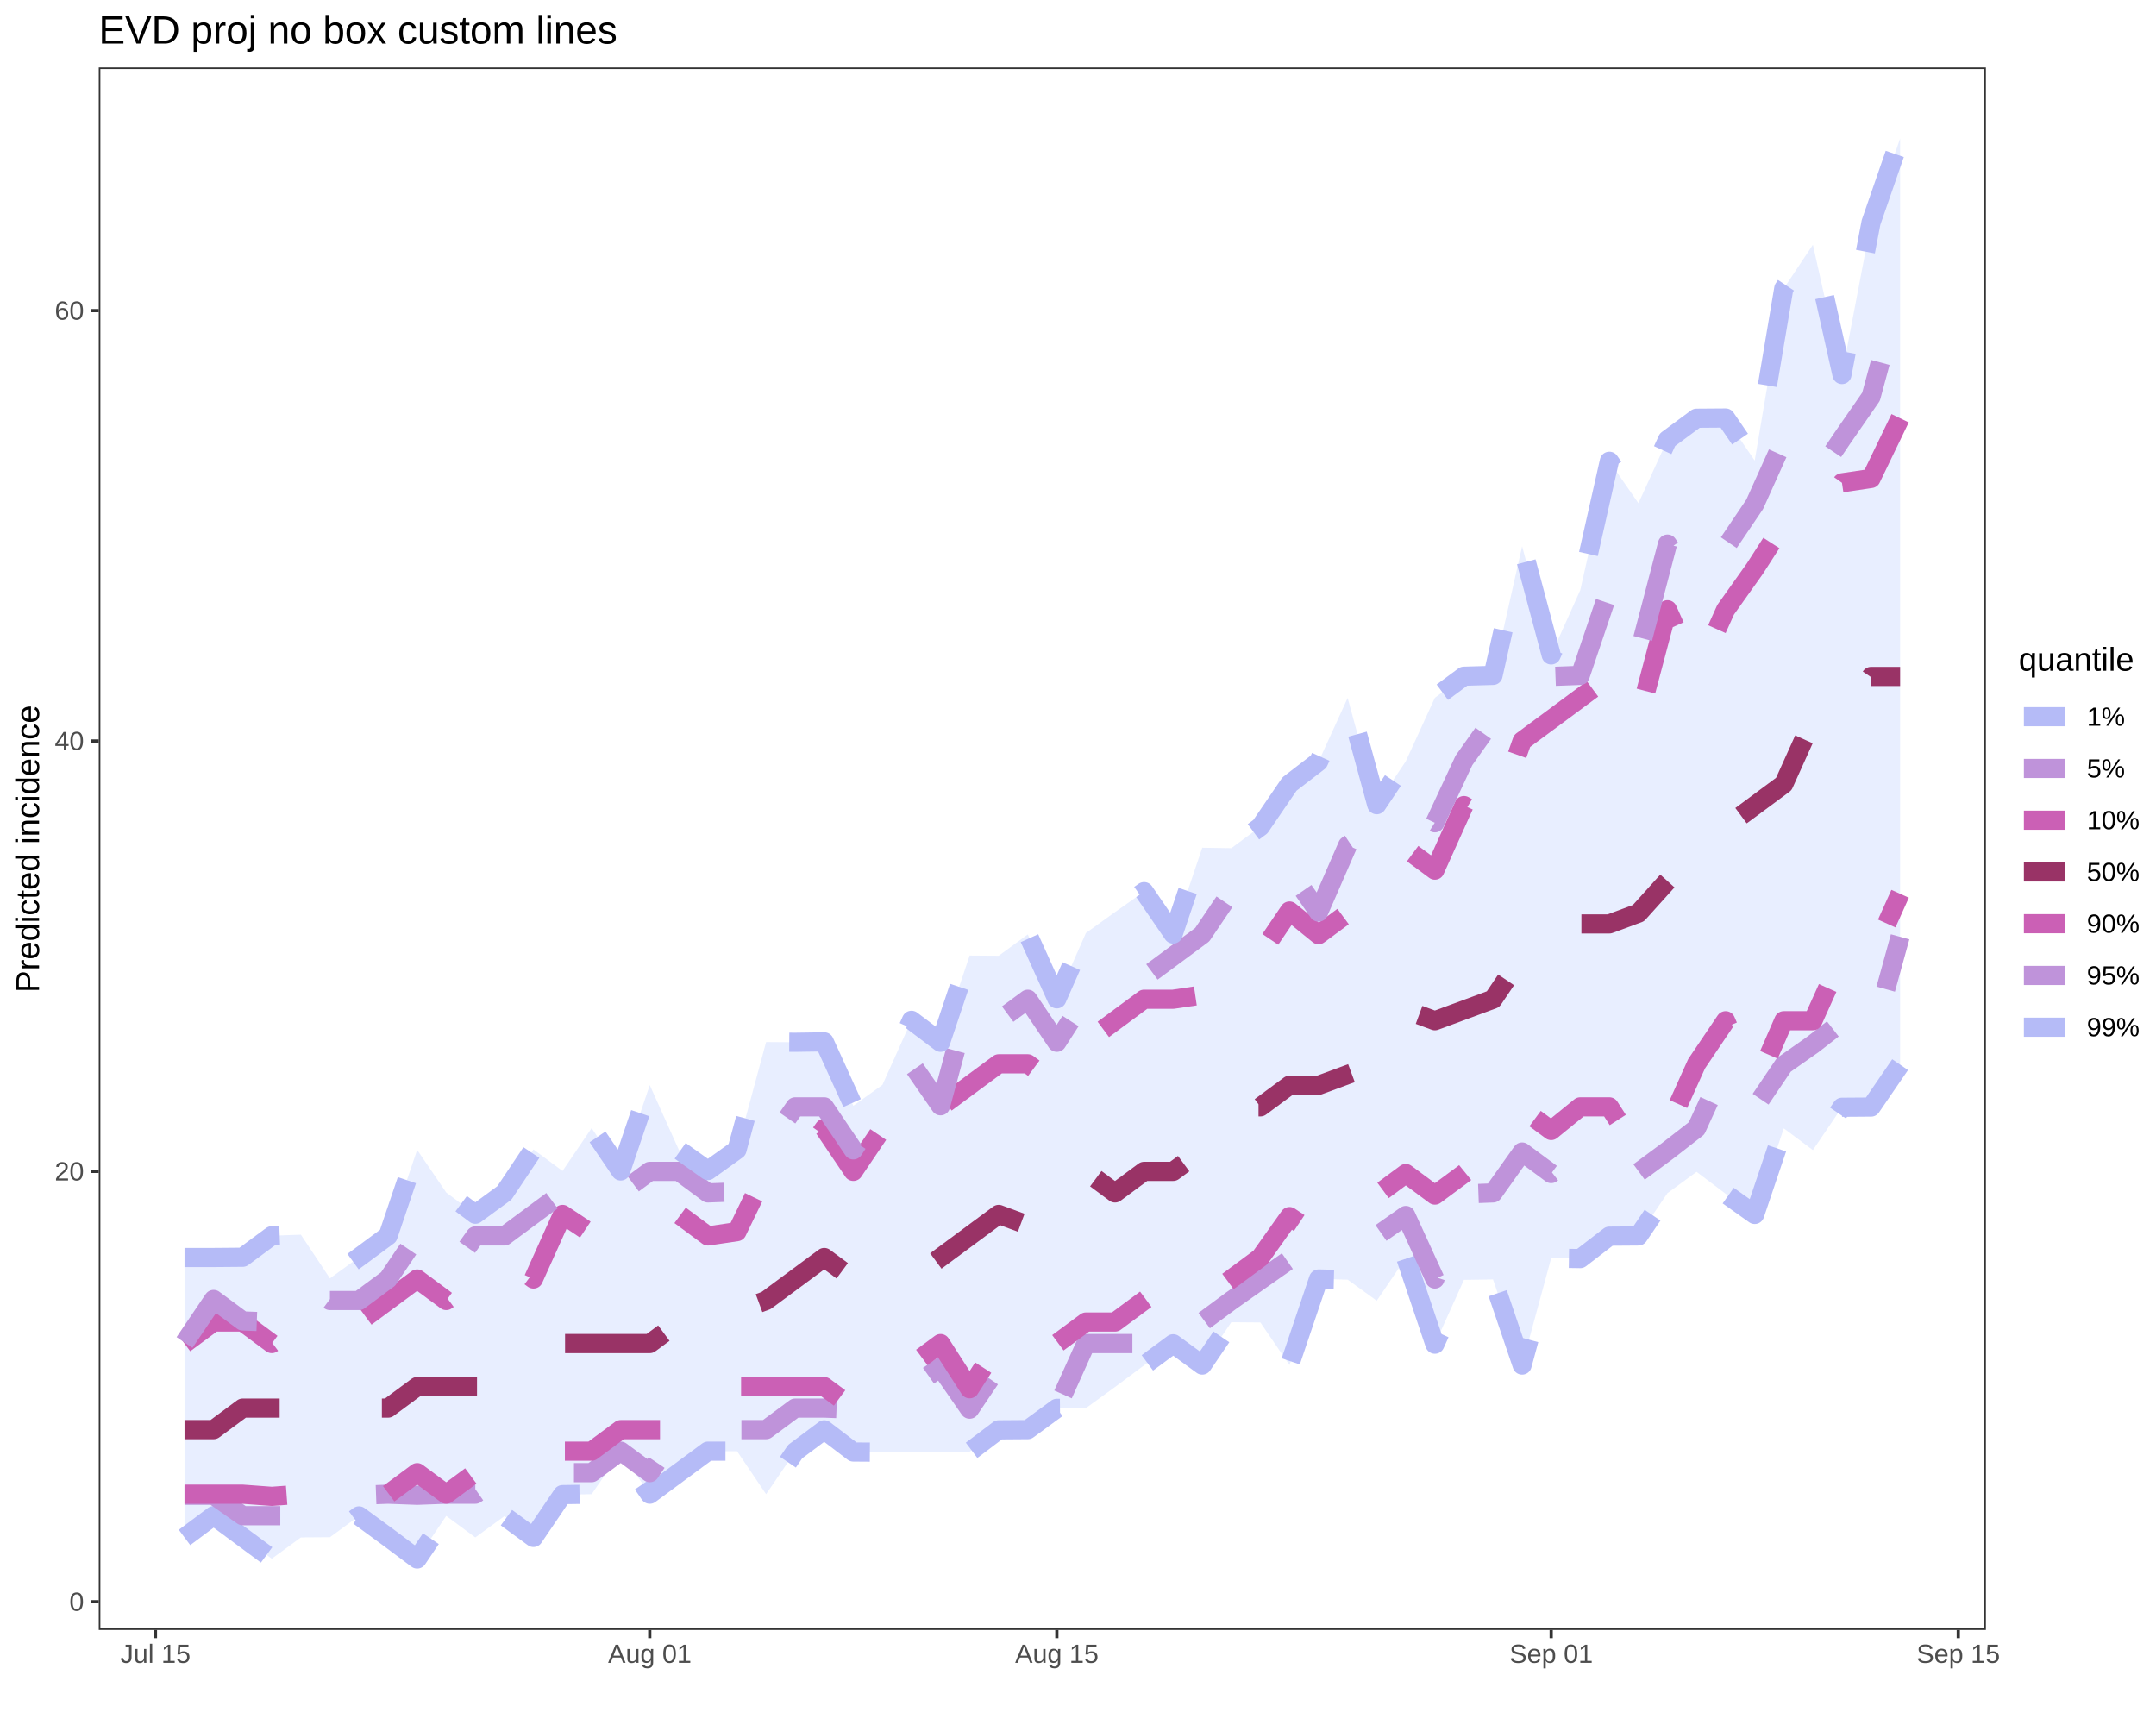
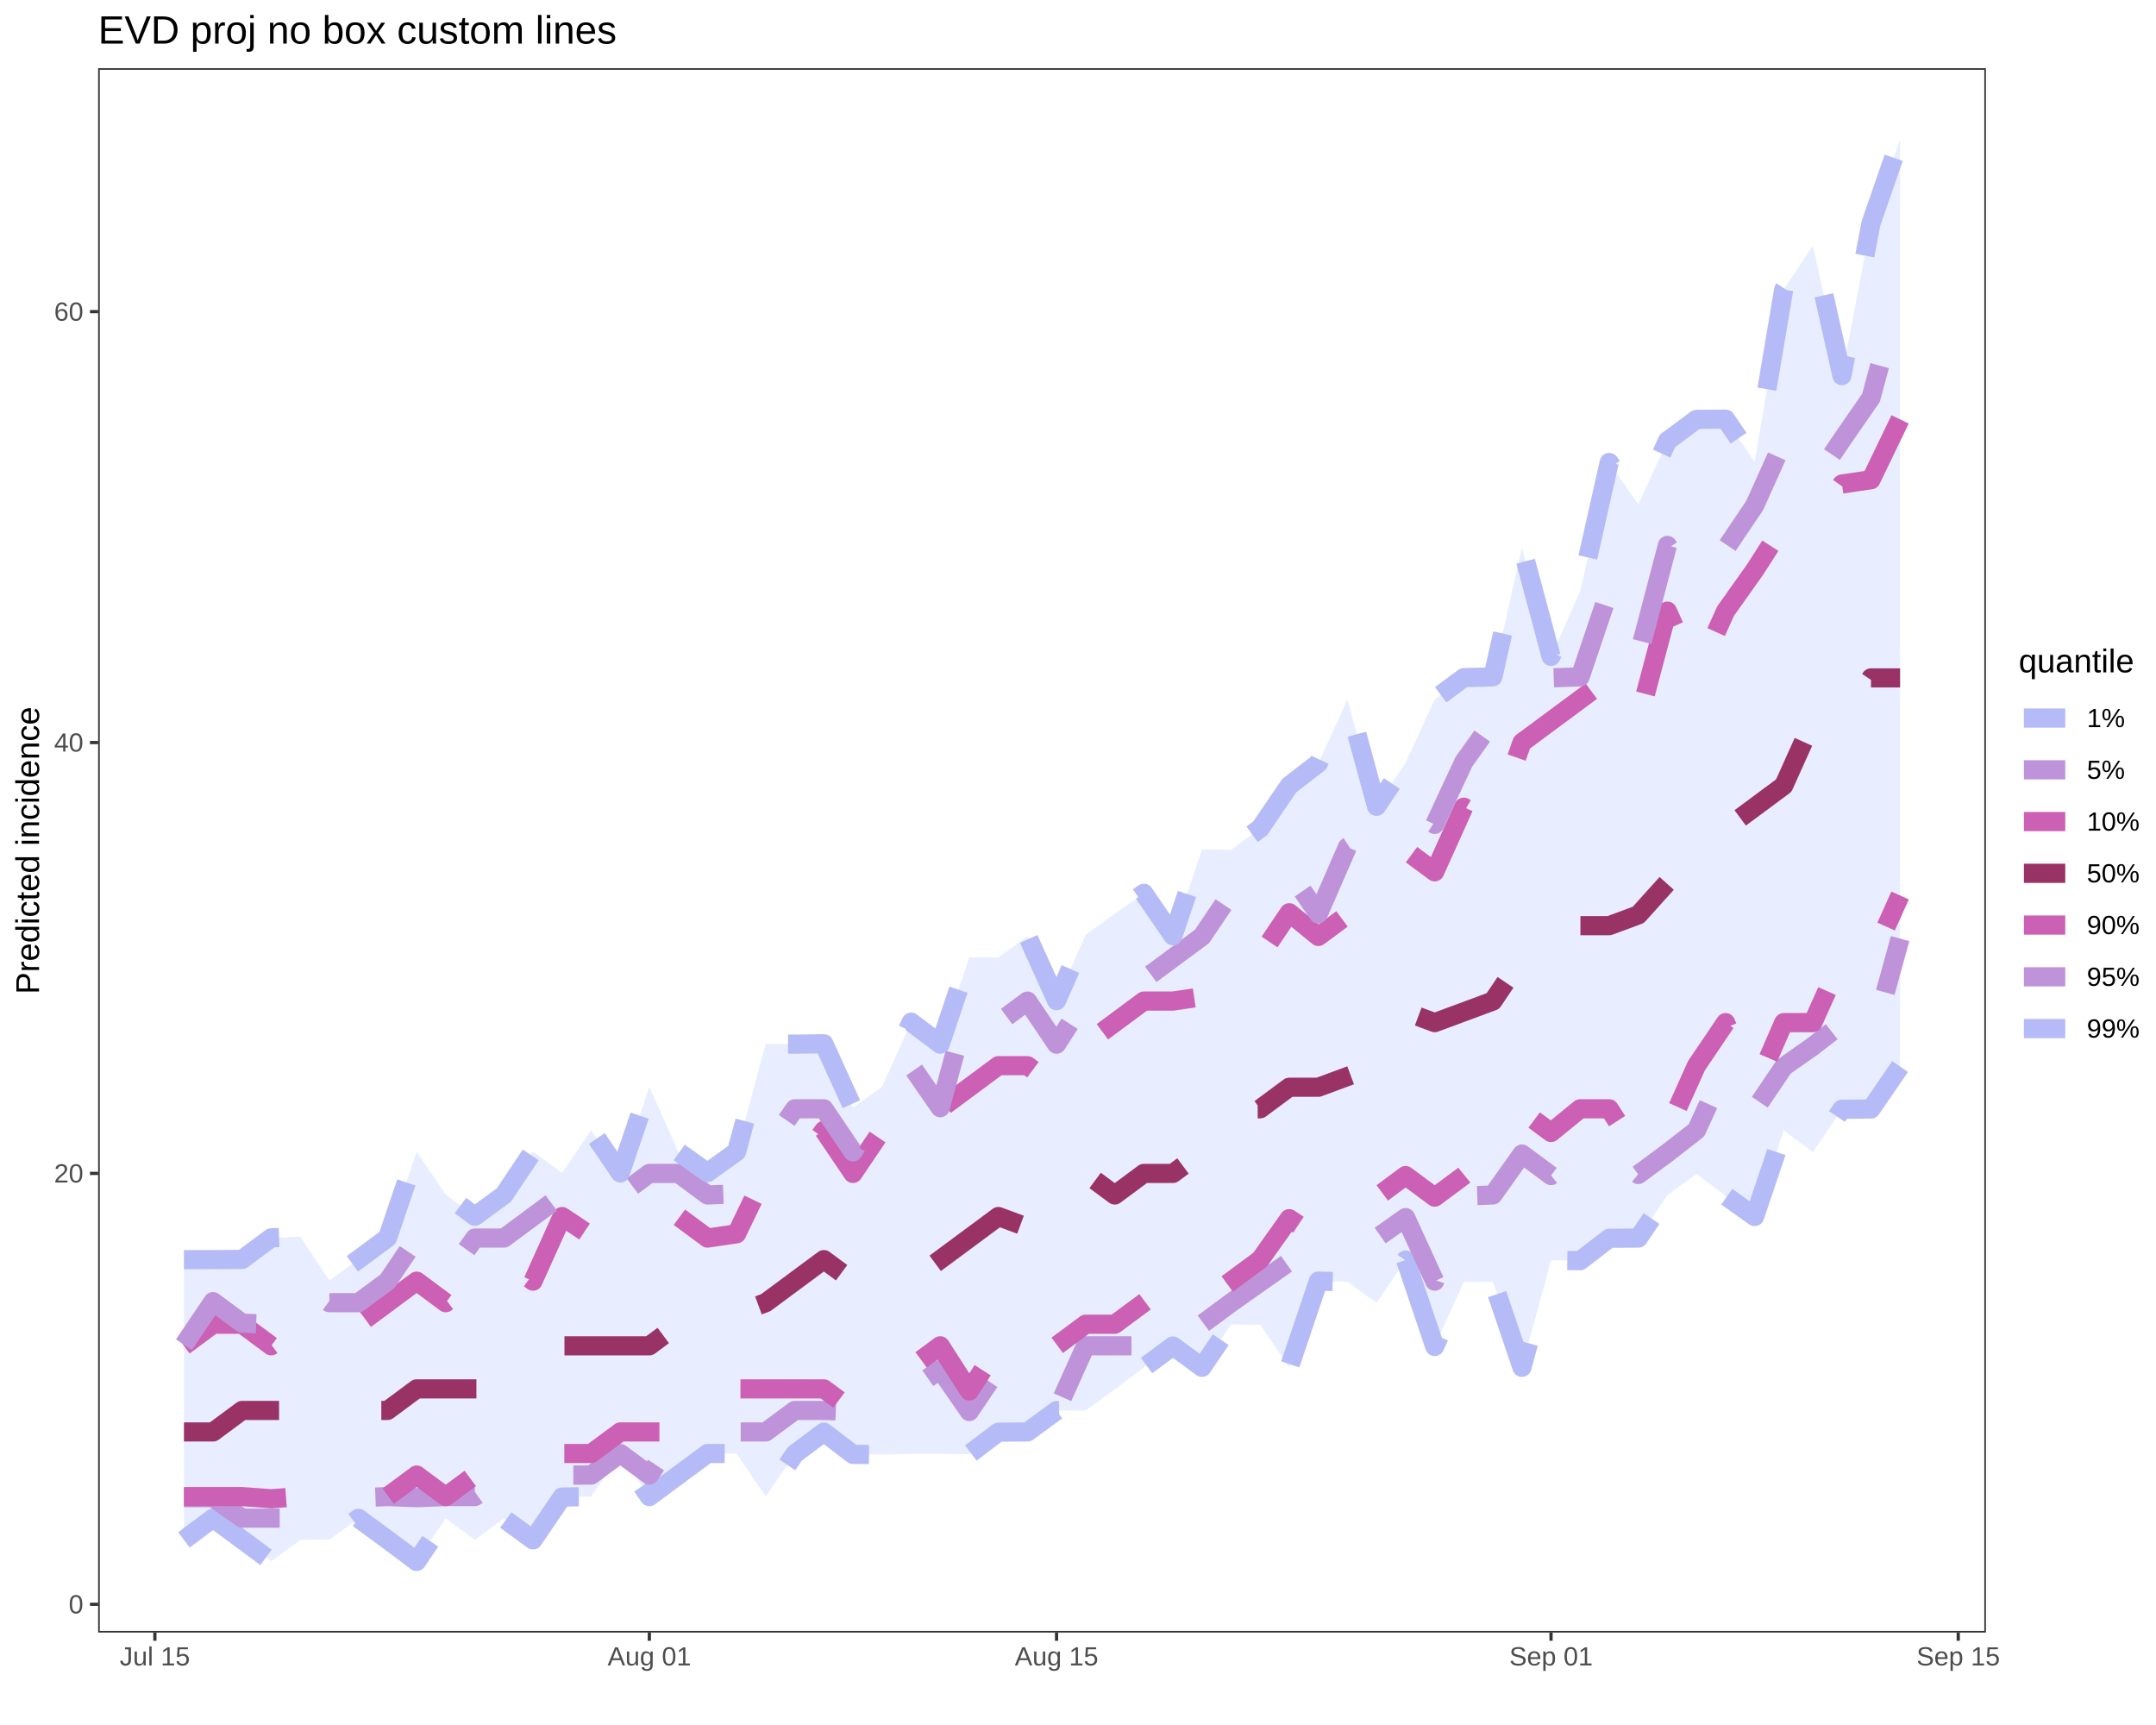
<svg xmlns="http://www.w3.org/2000/svg" viewBox="0 0 720.00 576.00">
  <defs>
    <style type="text/css">
    line, polyline, polygon, path, rect, circle {
      fill: none;
      stroke: #000000;
      stroke-linecap: round;
      stroke-linejoin: round;
      stroke-miterlimit: 10.00;
    }
  </style>
  </defs>
  <rect width="100%" height="100%" style="stroke: none; fill: #FFFFFF;" />
  <rect x="0.00" y="0.00" width="720.00" height="576.00" style="stroke-width: 1.07; stroke: #FFFFFF; fill: #FFFFFF;" />
  <defs>
-     <clipPath id="cpMzIuOTh8NjYzLjE5fDU0NC4yN3wyMi41Mg==">
-       <rect x="32.98" y="22.52" width="630.21" height="521.75" />
+     <clipPath id="cpMzIuNzh8NjYzLjE5fDU0NS4xM3wyMi43Nw==">
+       <rect x="32.78" y="22.77" width="630.42" height="522.36" />
    </clipPath>
  </defs>
-   <rect x="32.98" y="22.52" width="630.21" height="521.75" style="stroke-width: 1.07; stroke: none; fill: #FFFFFF;" clip-path="url(#cpMzIuOTh8NjYzLjE5fDU0NC4yN3wyMi41Mg==)" />
-   <polygon points="61.62,419.89 71.34,419.89 81.05,419.81 90.76,412.63 100.47,412.27 110.18,426.86 119.89,419.81 129.60,412.63 139.31,383.96 149.02,398.19 158.73,405.44 168.44,398.33 178.15,383.81 187.86,391.00 197.57,376.70 207.28,391.00 216.99,362.33 226.70,383.96 236.41,390.86 246.13,383.89 255.84,347.96 265.55,348.03 275.26,347.89 284.97,369.23 294.68,362.26 304.39,340.70 314.10,348.03 323.81,319.07 333.52,319.14 343.23,312.03 352.94,333.52 362.65,311.53 372.36,304.56 382.07,297.73 391.78,311.89 401.49,283.07 411.20,283.22 420.91,276.03 430.63,261.80 440.34,254.33 450.05,233.06 459.76,268.70 469.47,254.19 479.18,232.99 488.89,225.80 498.60,225.52 508.31,182.40 518.02,218.69 527.73,197.06 537.44,154.02 547.15,168.03 556.86,146.83 566.57,139.65 576.28,139.58 585.99,153.80 595.70,96.32 605.42,81.73 615.13,125.06 624.84,74.26 634.55,46.24 634.55,355.50 624.84,369.66 615.13,369.73 605.42,384.03 595.70,376.77 585.99,405.51 576.28,398.62 566.57,391.29 556.86,398.40 547.15,412.70 537.44,412.77 527.73,420.25 518.02,420.10 508.31,455.81 498.60,427.22 488.89,427.36 479.18,448.84 469.47,420.03 459.76,434.33 450.05,427.29 440.34,427.07 430.63,455.81 420.91,441.59 411.20,441.51 401.49,455.81 391.78,448.70 382.07,455.89 372.36,463.14 362.65,470.18 352.94,470.26 343.23,477.37 333.52,477.44 323.81,484.77 314.10,484.70 304.39,484.70 294.68,484.91 284.97,484.84 275.26,477.44 265.55,484.70 255.84,498.93 246.13,484.56 236.41,484.56 226.70,491.74 216.99,498.93 207.28,484.84 197.57,498.93 187.86,499.07 178.15,513.37 168.44,506.26 158.73,513.37 149.02,506.18 139.31,520.56 129.60,513.30 119.89,506.18 110.18,513.30 100.47,513.37 90.76,520.48 81.05,513.30 71.34,506.11 61.62,513.37 " style="stroke-width: 1.07; stroke: none; fill: #B3C6FF; fill-opacity: 0.30;" clip-path="url(#cpMzIuOTh8NjYzLjE5fDU0NC4yN3wyMi41Mg==)" />
-   <polyline points="61.62,513.37 71.34,506.11 81.05,513.30 90.76,520.48 100.47,513.37 110.18,513.30 119.89,506.18 129.60,513.30 139.31,520.56 149.02,506.18 158.73,513.37 168.44,506.26 178.15,513.37 187.86,499.07 197.57,498.93 207.28,484.84 216.99,498.93 226.70,491.74 236.41,484.56 246.13,484.56 255.84,498.93 265.55,484.70 275.26,477.44 284.97,484.84 294.68,484.91 304.39,484.70 314.10,484.70 323.81,484.77 333.52,477.44 343.23,477.37 352.94,470.26 362.65,470.18 372.36,463.14 382.07,455.89 391.78,448.70 401.49,455.81 411.20,441.51 420.91,441.59 430.63,455.81 440.34,427.07 450.05,427.29 459.76,434.33 469.47,420.03 479.18,448.84 488.89,427.36 498.60,427.22 508.31,455.81 518.02,420.10 527.73,420.25 537.44,412.77 547.15,412.70 556.86,398.40 566.57,391.29 576.28,398.62 585.99,405.51 595.70,376.77 605.42,384.03 615.13,369.73 624.84,369.66 634.55,355.50 " style="stroke-width: 6.40; stroke: #B5BBF7; stroke-dasharray: 34.14,34.14; stroke-linecap: butt;" clip-path="url(#cpMzIuOTh8NjYzLjE5fDU0NC4yN3wyMi41Mg==)" />
-   <polyline points="61.62,499.29 71.34,499.29 81.05,506.11 90.76,506.11 100.47,506.11 110.18,506.11 119.89,499.29 129.60,498.93 139.31,499.29 149.02,498.93 158.73,498.93 168.44,492.10 178.15,492.10 187.86,491.74 197.57,491.74 207.28,484.56 216.99,491.74 226.70,477.37 236.41,477.37 246.13,477.37 255.84,477.37 265.55,470.18 275.26,470.18 284.97,470.54 294.68,470.18 304.39,463.36 314.10,456.53 323.81,470.54 333.52,456.17 343.23,463.00 352.94,470.18 362.65,448.63 372.36,448.63 382.07,448.63 391.78,434.26 401.49,441.44 411.20,434.26 420.91,427.43 430.63,420.60 440.34,419.89 450.05,419.89 459.76,412.70 469.47,405.87 479.18,427.07 488.89,398.69 498.60,398.33 508.31,384.68 518.02,391.86 527.73,384.32 537.44,383.96 547.15,391.50 556.86,384.32 566.57,376.77 576.28,355.58 585.99,369.95 595.70,355.58 605.42,348.75 615.13,341.20 624.84,348.03 634.55,312.82 " style="stroke-width: 6.40; stroke: #BF93DA; stroke-dasharray: 34.14,34.14; stroke-linecap: butt;" clip-path="url(#cpMzIuOTh8NjYzLjE5fDU0NC4yN3wyMi41Mg==)" />
-   <polyline points="61.62,498.93 71.34,498.93 81.05,498.93 90.76,499.65 100.47,498.93 110.18,498.93 119.89,498.93 129.60,498.93 139.31,491.74 149.02,498.93 158.73,491.74 168.44,491.74 178.15,484.56 187.86,484.56 197.57,484.56 207.28,477.37 216.99,477.37 226.70,477.37 236.41,463.72 246.13,463.00 255.84,463.00 265.55,463.00 275.26,463.00 284.97,470.18 294.68,463.00 304.39,455.81 314.10,448.63 323.81,463.72 333.52,448.63 343.23,455.81 352.94,448.63 362.65,441.44 372.36,441.44 382.07,434.26 391.78,427.07 401.49,434.26 411.20,427.07 420.91,419.89 430.63,406.23 440.34,412.70 450.05,405.51 459.76,399.05 469.47,391.86 479.18,399.05 488.89,391.86 498.60,383.96 508.31,370.31 518.02,377.49 527.73,369.59 537.44,369.59 547.15,384.68 556.86,376.77 566.57,355.22 576.28,340.84 585.99,363.12 595.70,340.84 605.42,340.84 615.13,319.29 624.84,320.01 634.55,298.45 " style="stroke-width: 6.40; stroke: #CB60B5; stroke-dasharray: 34.14,34.14; stroke-linecap: butt;" clip-path="url(#cpMzIuOTh8NjYzLjE5fDU0NC4yN3wyMi41Mg==)" />
-   <polyline points="61.62,477.37 71.34,477.37 81.05,470.18 90.76,470.18 100.47,470.18 110.18,470.18 119.89,470.18 129.60,470.18 139.31,463.00 149.02,463.00 158.73,463.00 168.44,463.00 178.15,455.81 187.86,448.63 197.57,448.63 207.28,448.63 216.99,448.63 226.70,441.44 236.41,441.44 246.13,437.85 255.84,434.26 265.55,427.07 275.26,419.89 284.97,427.07 294.68,427.07 304.39,427.07 314.10,419.89 323.81,412.70 333.52,405.51 343.23,409.11 352.94,405.51 362.65,391.14 372.36,398.33 382.07,391.14 391.78,391.14 401.49,383.96 411.20,369.59 420.91,369.59 430.63,362.40 440.34,362.40 450.05,358.81 459.76,355.22 469.47,337.25 479.18,340.84 488.89,337.25 498.60,333.66 508.31,319.29 518.02,308.51 527.73,308.51 537.44,308.51 547.15,304.92 556.86,294.14 566.57,290.55 576.28,276.17 585.99,268.99 595.70,261.80 605.42,240.25 615.13,240.25 624.84,225.88 634.55,225.88 " style="stroke-width: 6.40; stroke: #993366; stroke-dasharray: 34.14,34.14; stroke-linecap: butt;" clip-path="url(#cpMzIuOTh8NjYzLjE5fDU0NC4yN3wyMi41Mg==)" />
-   <polyline points="61.62,448.63 71.34,441.44 81.05,441.44 90.76,448.63 100.47,441.44 110.18,440.72 119.89,441.44 129.60,434.26 139.31,427.07 149.02,434.26 158.73,427.07 168.44,419.89 178.15,427.07 187.86,405.51 197.57,411.98 207.28,405.51 216.99,405.51 226.70,405.51 236.41,412.70 246.13,411.26 255.84,391.14 265.55,390.43 275.26,376.77 284.97,391.14 294.68,376.77 304.39,362.40 314.10,369.59 323.81,362.40 333.52,355.22 343.23,355.22 352.94,362.40 362.65,348.03 372.36,340.84 382.07,333.66 391.78,333.66 401.49,332.22 411.20,319.29 420.91,318.57 430.63,304.20 440.34,312.10 450.05,304.92 459.76,290.55 469.47,283.36 479.18,290.55 488.89,268.99 498.60,274.74 508.31,247.43 518.02,240.25 527.73,233.06 537.44,225.88 547.15,240.25 556.86,203.60 566.57,225.16 576.28,203.60 585.99,189.95 595.70,174.86 605.42,174.86 615.13,161.21 624.84,159.77 634.55,139.65 " style="stroke-width: 6.40; stroke: #CB60B5; stroke-dasharray: 34.14,34.14; stroke-linecap: butt;" clip-path="url(#cpMzIuOTh8NjYzLjE5fDU0NC4yN3wyMi41Mg==)" />
-   <polyline points="61.62,448.27 71.34,433.90 81.05,441.08 90.76,441.44 100.47,427.07 110.18,434.26 119.89,434.26 129.60,427.07 139.31,412.70 149.02,426.35 158.73,412.70 168.44,412.70 178.15,405.51 187.86,398.33 197.57,390.78 207.28,398.33 216.99,391.14 226.70,391.14 236.41,398.33 246.13,397.97 255.84,383.60 265.55,369.59 275.26,369.59 284.97,383.96 294.68,369.23 304.39,355.22 314.10,369.23 323.81,333.30 333.52,340.84 343.23,333.66 352.94,348.03 362.65,332.94 372.36,326.47 382.07,326.47 391.78,319.29 401.49,312.10 411.20,297.73 420.91,297.73 430.63,290.55 440.34,304.56 450.05,282.28 459.76,275.82 469.47,268.63 479.18,274.74 488.89,253.90 498.60,240.25 508.31,225.88 518.02,225.88 527.73,225.52 537.44,196.77 547.15,218.69 556.86,181.68 566.57,196.06 576.28,182.76 585.99,168.39 595.70,146.83 605.42,160.85 615.13,146.48 624.84,132.46 634.55,96.54 " style="stroke-width: 6.40; stroke: #BF93DA; stroke-dasharray: 34.14,34.14; stroke-linecap: butt;" clip-path="url(#cpMzIuOTh8NjYzLjE5fDU0NC4yN3wyMi41Mg==)" />
-   <polyline points="61.62,419.89 71.34,419.89 81.05,419.81 90.76,412.63 100.47,412.27 110.18,426.86 119.89,419.81 129.60,412.63 139.31,383.96 149.02,398.19 158.73,405.44 168.44,398.33 178.15,383.81 187.86,391.00 197.57,376.70 207.28,391.00 216.99,362.33 226.70,383.96 236.41,390.86 246.13,383.89 255.84,347.96 265.55,348.03 275.26,347.89 284.97,369.23 294.68,362.26 304.39,340.70 314.10,348.03 323.81,319.07 333.52,319.14 343.23,312.03 352.94,333.52 362.65,311.53 372.36,304.56 382.07,297.73 391.78,311.89 401.49,283.07 411.20,283.22 420.91,276.03 430.63,261.80 440.34,254.33 450.05,233.06 459.76,268.70 469.47,254.19 479.18,232.99 488.89,225.80 498.60,225.52 508.31,182.40 518.02,218.69 527.73,197.06 537.44,154.02 547.15,168.03 556.86,146.83 566.57,139.65 576.28,139.58 585.99,153.80 595.70,96.32 605.42,81.73 615.13,125.06 624.84,74.26 634.55,46.24 " style="stroke-width: 6.40; stroke: #B5BBF7; stroke-dasharray: 34.14,34.14; stroke-linecap: butt;" clip-path="url(#cpMzIuOTh8NjYzLjE5fDU0NC4yN3wyMi41Mg==)" />
-   <rect x="32.98" y="22.52" width="630.21" height="521.75" style="stroke-width: 1.07; stroke: #333333;" clip-path="url(#cpMzIuOTh8NjYzLjE5fDU0NC4yN3wyMi41Mg==)" />
+   <rect x="32.78" y="22.77" width="630.42" height="522.36" style="stroke-width: 1.07; stroke: none; fill: #FFFFFF;" clip-path="url(#cpMzIuNzh8NjYzLjE5fDU0NS4xM3wyMi43Nw==)" />
+   <polygon points="61.43,420.60 71.14,420.60 80.86,420.53 90.57,413.33 100.29,412.97 110.00,427.58 119.71,420.53 129.43,413.33 139.14,384.63 148.85,398.87 158.57,406.14 168.28,399.02 178.00,384.49 187.71,391.68 197.42,377.36 207.14,391.68 216.85,362.98 226.56,384.63 236.28,391.54 245.99,384.56 255.70,348.59 265.42,348.66 275.13,348.52 284.85,369.88 294.56,362.90 304.27,341.32 313.99,348.66 323.70,319.67 333.41,319.74 343.13,312.62 352.84,334.13 362.55,312.12 372.27,305.14 381.98,298.30 391.70,312.47 401.41,283.63 411.12,283.77 420.84,276.58 430.55,262.33 440.26,254.85 449.98,233.56 459.69,269.24 469.41,254.71 479.12,233.49 488.83,226.29 498.55,226.00 508.26,182.84 517.97,219.17 527.69,197.52 537.40,154.42 547.11,168.45 556.83,147.23 566.54,140.04 576.26,139.96 585.97,154.21 595.68,96.66 605.40,82.05 615.11,125.43 624.82,74.57 634.54,46.52 634.54,356.14 624.82,370.31 615.11,370.39 605.40,384.70 595.68,377.44 585.97,406.21 576.26,399.31 566.54,391.97 556.83,399.09 547.11,413.41 537.40,413.48 527.69,420.96 517.97,420.82 508.26,456.57 498.55,427.94 488.83,428.08 479.12,449.59 469.41,420.74 459.69,435.06 449.98,428.01 440.26,427.79 430.55,456.57 420.84,442.33 411.12,442.25 401.41,456.57 391.70,449.45 381.98,456.64 372.27,463.91 362.55,470.96 352.84,471.03 343.13,478.15 333.41,478.22 323.70,485.56 313.99,485.49 304.27,485.49 294.56,485.71 284.85,485.63 275.13,478.22 265.42,485.49 255.70,499.73 245.99,485.35 236.28,485.35 226.56,492.54 216.85,499.73 207.14,485.63 197.42,499.73 187.71,499.88 178.00,514.19 168.28,507.07 158.57,514.19 148.85,507.00 139.14,521.39 129.43,514.12 119.71,507.00 110.00,514.12 100.29,514.19 90.57,521.32 80.86,514.12 71.14,506.93 61.43,514.19 " style="stroke-width: 1.07; stroke: none; fill: #B3C6FF; fill-opacity: 0.30;" clip-path="url(#cpMzIuNzh8NjYzLjE5fDU0NS4xM3wyMi43Nw==)" />
+   <polyline points="61.43,514.19 71.14,506.93 80.86,514.12 90.57,521.32 100.29,514.19 110.00,514.12 119.71,507.00 129.43,514.12 139.14,521.39 148.85,507.00 158.57,514.19 168.28,507.07 178.00,514.19 187.71,499.88 197.42,499.73 207.14,485.63 216.85,499.73 226.56,492.54 236.28,485.35 245.99,485.35 255.70,499.73 265.42,485.49 275.13,478.22 284.85,485.63 294.56,485.71 304.27,485.49 313.99,485.49 323.70,485.56 333.41,478.22 343.13,478.15 352.84,471.03 362.55,470.96 372.27,463.91 381.98,456.64 391.70,449.45 401.41,456.57 411.12,442.25 420.84,442.33 430.55,456.57 440.26,427.79 449.98,428.01 459.69,435.06 469.41,420.74 479.12,449.59 488.83,428.08 498.55,427.94 508.26,456.57 517.97,420.82 527.69,420.96 537.40,413.48 547.11,413.41 556.83,399.09 566.54,391.97 576.26,399.31 585.97,406.21 595.68,377.44 605.40,384.70 615.11,370.39 624.82,370.31 634.54,356.14 " style="stroke-width: 6.40; stroke: #B5BBF7; stroke-dasharray: 34.14,34.14; stroke-linecap: butt;" clip-path="url(#cpMzIuNzh8NjYzLjE5fDU0NS4xM3wyMi43Nw==)" />
+   <polyline points="61.43,500.09 71.14,500.09 80.86,506.93 90.57,506.93 100.29,506.93 110.00,506.93 119.71,500.09 129.43,499.73 139.14,500.09 148.85,499.73 158.57,499.73 168.28,492.90 178.00,492.90 187.71,492.54 197.42,492.54 207.14,485.35 216.85,492.54 226.56,478.15 236.28,478.15 245.99,478.15 255.70,478.15 265.42,470.96 275.13,470.96 284.85,471.32 294.56,470.96 304.27,464.12 313.99,457.29 323.70,471.32 333.41,456.93 343.13,463.76 352.84,470.96 362.55,449.38 372.27,449.38 381.98,449.38 391.70,434.99 401.41,442.18 411.12,434.99 420.84,428.15 430.55,421.32 440.26,420.60 449.98,420.60 459.69,413.41 469.41,406.57 479.12,427.79 488.83,399.38 498.55,399.02 508.26,385.35 517.97,392.54 527.69,384.99 537.40,384.63 547.11,392.18 556.83,384.99 566.54,377.44 576.26,356.21 585.97,370.60 595.68,356.21 605.40,349.38 615.11,341.83 624.82,348.66 634.54,313.41 " style="stroke-width: 6.40; stroke: #BF93DA; stroke-dasharray: 34.14,34.14; stroke-linecap: butt;" clip-path="url(#cpMzIuNzh8NjYzLjE5fDU0NS4xM3wyMi43Nw==)" />
+   <polyline points="61.43,499.73 71.14,499.73 80.86,499.73 90.57,500.45 100.29,499.73 110.00,499.73 119.71,499.73 129.43,499.73 139.14,492.54 148.85,499.73 158.57,492.54 168.28,492.54 178.00,485.35 187.71,485.35 197.42,485.35 207.14,478.15 216.85,478.15 226.56,478.15 236.28,464.48 245.99,463.76 255.70,463.76 265.42,463.76 275.13,463.76 284.85,470.96 294.56,463.76 304.27,456.57 313.99,449.38 323.70,464.48 333.41,449.38 343.13,456.57 352.84,449.38 362.55,442.18 372.27,442.18 381.98,434.99 391.70,427.79 401.41,434.99 411.12,427.79 420.84,420.60 430.55,406.93 440.26,413.41 449.98,406.21 459.69,399.74 469.41,392.54 479.12,399.74 488.83,392.54 498.55,384.63 508.26,370.96 517.97,378.16 527.69,370.24 537.40,370.24 547.11,385.35 556.83,377.44 566.54,355.85 576.26,341.47 585.97,363.77 595.68,341.47 605.40,341.47 615.11,319.88 624.82,320.60 634.54,299.02 " style="stroke-width: 6.40; stroke: #CB60B5; stroke-dasharray: 34.14,34.14; stroke-linecap: butt;" clip-path="url(#cpMzIuNzh8NjYzLjE5fDU0NS4xM3wyMi43Nw==)" />
+   <polyline points="61.43,478.15 71.14,478.15 80.86,470.96 90.57,470.96 100.29,470.96 110.00,470.96 119.71,470.96 129.43,470.96 139.14,463.76 148.85,463.76 158.57,463.76 168.28,463.76 178.00,456.57 187.71,449.38 197.42,449.38 207.14,449.38 216.85,449.38 226.56,442.18 236.28,442.18 245.99,438.58 255.70,434.99 265.42,427.79 275.13,420.60 284.85,427.79 294.56,427.79 304.27,427.79 313.99,420.60 323.70,413.41 333.41,406.21 343.13,409.81 352.84,406.21 362.55,391.82 372.27,399.02 381.98,391.82 391.70,391.82 401.41,384.63 411.12,370.24 420.84,370.24 430.55,363.05 440.26,363.05 449.98,359.45 459.69,355.85 469.41,337.87 479.12,341.47 488.83,337.87 498.55,334.27 508.26,319.88 517.97,309.09 527.69,309.09 537.40,309.09 547.11,305.50 556.83,294.71 566.54,291.11 576.26,276.72 585.97,269.53 595.68,262.33 605.40,240.75 615.11,240.75 624.82,226.36 634.54,226.36 " style="stroke-width: 6.40; stroke: #993366; stroke-dasharray: 34.14,34.14; stroke-linecap: butt;" clip-path="url(#cpMzIuNzh8NjYzLjE5fDU0NS4xM3wyMi43Nw==)" />
+   <polyline points="61.43,449.38 71.14,442.18 80.86,442.18 90.57,449.38 100.29,442.18 110.00,441.46 119.71,442.18 129.43,434.99 139.14,427.79 148.85,434.99 158.57,427.79 168.28,420.60 178.00,427.79 187.71,406.21 197.42,412.69 207.14,406.21 216.85,406.21 226.56,406.21 236.28,413.41 245.99,411.97 255.70,391.82 265.42,391.10 275.13,377.44 284.85,391.82 294.56,377.44 304.27,363.05 313.99,370.24 323.70,363.05 333.41,355.85 343.13,355.85 352.84,363.05 362.55,348.66 372.27,341.47 381.98,334.27 391.70,334.27 401.41,332.83 411.12,319.88 420.84,319.17 430.55,304.78 440.26,312.69 449.98,305.50 459.69,291.11 469.41,283.92 479.12,291.11 488.83,269.53 498.55,275.28 508.26,247.95 517.97,240.75 527.69,233.56 537.40,226.36 547.11,240.75 556.83,204.06 566.54,225.64 576.26,204.06 585.97,190.39 595.68,175.29 605.40,175.29 615.11,161.62 624.82,160.18 634.54,140.04 " style="stroke-width: 6.40; stroke: #CB60B5; stroke-dasharray: 34.14,34.14; stroke-linecap: butt;" clip-path="url(#cpMzIuNzh8NjYzLjE5fDU0NS4xM3wyMi43Nw==)" />
+   <polyline points="61.43,449.02 71.14,434.63 80.86,441.82 90.57,442.18 100.29,427.79 110.00,434.99 119.71,434.99 129.43,427.79 139.14,413.41 148.85,427.07 158.57,413.41 168.28,413.41 178.00,406.21 187.71,399.02 197.42,391.46 207.14,399.02 216.85,391.82 226.56,391.82 236.28,399.02 245.99,398.66 255.70,384.27 265.42,370.24 275.13,370.24 284.85,384.63 294.56,369.88 304.27,355.85 313.99,369.88 323.70,333.91 333.41,341.47 343.13,334.27 352.84,348.66 362.55,333.55 372.27,327.08 381.98,327.08 391.70,319.88 401.41,312.69 411.12,298.30 420.84,298.30 430.55,291.11 440.26,305.14 449.98,282.84 459.69,276.36 469.41,269.17 479.12,275.28 488.83,254.42 498.55,240.75 508.26,226.36 517.97,226.36 527.69,226.00 537.40,197.23 547.11,219.17 556.83,182.12 566.54,196.51 576.26,183.20 585.97,168.81 595.68,147.23 605.40,161.26 615.11,146.87 624.82,132.84 634.54,96.87 " style="stroke-width: 6.40; stroke: #BF93DA; stroke-dasharray: 34.14,34.14; stroke-linecap: butt;" clip-path="url(#cpMzIuNzh8NjYzLjE5fDU0NS4xM3wyMi43Nw==)" />
+   <polyline points="61.43,420.60 71.14,420.60 80.86,420.53 90.57,413.33 100.29,412.97 110.00,427.58 119.71,420.53 129.43,413.33 139.14,384.63 148.85,398.87 158.57,406.14 168.28,399.02 178.00,384.49 187.71,391.68 197.42,377.36 207.14,391.68 216.85,362.98 226.56,384.63 236.28,391.54 245.99,384.56 255.70,348.59 265.42,348.66 275.13,348.52 284.85,369.88 294.56,362.90 304.27,341.32 313.99,348.66 323.70,319.67 333.41,319.74 343.13,312.62 352.84,334.13 362.55,312.12 372.27,305.14 381.98,298.30 391.70,312.47 401.41,283.63 411.12,283.77 420.84,276.58 430.55,262.33 440.26,254.85 449.98,233.56 459.69,269.24 469.41,254.71 479.12,233.49 488.83,226.29 498.55,226.00 508.26,182.84 517.97,219.17 527.69,197.52 537.40,154.42 547.11,168.45 556.83,147.23 566.54,140.04 576.26,139.96 585.97,154.21 595.68,96.66 605.40,82.05 615.11,125.43 624.82,74.57 634.54,46.52 " style="stroke-width: 6.40; stroke: #B5BBF7; stroke-dasharray: 34.14,34.14; stroke-linecap: butt;" clip-path="url(#cpMzIuNzh8NjYzLjE5fDU0NS4xM3wyMi43Nw==)" />
+   <rect x="32.78" y="22.77" width="630.42" height="522.36" style="stroke-width: 1.07; stroke: #333333;" clip-path="url(#cpMzIuNzh8NjYzLjE5fDU0NS4xM3wyMi43Nw==)" />
  <defs>
    <clipPath id="cpMC4wMHw3MjAuMDB8NTc2LjAwfDAuMDA=">
      <rect x="0.00" y="0.00" width="720.00" height="576.00" />
    </clipPath>
  </defs>
  <g clip-path="url(#cpMC4wMHw3MjAuMDB8NTc2LjAwfDAuMDA=)">
-     <text x="23.16" y="537.88" style="font-size: 8.80px; fill: #4D4D4D; font-family: Liberation Sans;" textLength="4.89px" lengthAdjust="spacingAndGlyphs">0</text>
+     <text x="22.95" y="538.73" style="font-size: 8.80px; fill: #4D4D4D; font-family: Liberation Sans;" textLength="4.89px" lengthAdjust="spacingAndGlyphs">0</text>
  </g>
  <g clip-path="url(#cpMC4wMHw3MjAuMDB8NTc2LjAwfDAuMDA=)">
-     <text x="18.27" y="394.17" style="font-size: 8.80px; fill: #4D4D4D; font-family: Liberation Sans;" textLength="9.78px" lengthAdjust="spacingAndGlyphs">20</text>
+     <text x="18.06" y="394.85" style="font-size: 8.80px; fill: #4D4D4D; font-family: Liberation Sans;" textLength="9.78px" lengthAdjust="spacingAndGlyphs">20</text>
  </g>
  <g clip-path="url(#cpMC4wMHw3MjAuMDB8NTc2LjAwfDAuMDA=)">
-     <text x="18.27" y="250.46" style="font-size: 8.80px; fill: #4D4D4D; font-family: Liberation Sans;" textLength="9.78px" lengthAdjust="spacingAndGlyphs">40</text>
+     <text x="18.06" y="250.97" style="font-size: 8.80px; fill: #4D4D4D; font-family: Liberation Sans;" textLength="9.78px" lengthAdjust="spacingAndGlyphs">40</text>
  </g>
  <g clip-path="url(#cpMC4wMHw3MjAuMDB8NTc2LjAwfDAuMDA=)">
-     <text x="18.27" y="106.75" style="font-size: 8.80px; fill: #4D4D4D; font-family: Liberation Sans;" textLength="9.78px" lengthAdjust="spacingAndGlyphs">60</text>
+     <text x="18.06" y="107.09" style="font-size: 8.80px; fill: #4D4D4D; font-family: Liberation Sans;" textLength="9.78px" lengthAdjust="spacingAndGlyphs">60</text>
  </g>
-   <polyline points="30.24,534.85 32.98,534.85 " style="stroke-width: 1.07; stroke: #333333; stroke-linecap: butt;" clip-path="url(#cpMC4wMHw3MjAuMDB8NTc2LjAwfDAuMDA=)" />
-   <polyline points="30.24,391.14 32.98,391.14 " style="stroke-width: 1.07; stroke: #333333; stroke-linecap: butt;" clip-path="url(#cpMC4wMHw3MjAuMDB8NTc2LjAwfDAuMDA=)" />
-   <polyline points="30.24,247.43 32.98,247.43 " style="stroke-width: 1.07; stroke: #333333; stroke-linecap: butt;" clip-path="url(#cpMC4wMHw3MjAuMDB8NTc2LjAwfDAuMDA=)" />
-   <polyline points="30.24,103.72 32.98,103.72 " style="stroke-width: 1.07; stroke: #333333; stroke-linecap: butt;" clip-path="url(#cpMC4wMHw3MjAuMDB8NTc2LjAwfDAuMDA=)" />
-   <polyline points="51.91,547.01 51.91,544.27 " style="stroke-width: 1.07; stroke: #333333; stroke-linecap: butt;" clip-path="url(#cpMC4wMHw3MjAuMDB8NTc2LjAwfDAuMDA=)" />
-   <polyline points="216.99,547.01 216.99,544.27 " style="stroke-width: 1.07; stroke: #333333; stroke-linecap: butt;" clip-path="url(#cpMC4wMHw3MjAuMDB8NTc2LjAwfDAuMDA=)" />
-   <polyline points="352.94,547.01 352.94,544.27 " style="stroke-width: 1.07; stroke: #333333; stroke-linecap: butt;" clip-path="url(#cpMC4wMHw3MjAuMDB8NTc2LjAwfDAuMDA=)" />
-   <polyline points="518.02,547.01 518.02,544.27 " style="stroke-width: 1.07; stroke: #333333; stroke-linecap: butt;" clip-path="url(#cpMC4wMHw3MjAuMDB8NTc2LjAwfDAuMDA=)" />
-   <polyline points="653.97,547.01 653.97,544.27 " style="stroke-width: 1.07; stroke: #333333; stroke-linecap: butt;" clip-path="url(#cpMC4wMHw3MjAuMDB8NTc2LjAwfDAuMDA=)" />
+   <polyline points="30.04,535.70 32.78,535.70 " style="stroke-width: 1.07; stroke: #333333; stroke-linecap: butt;" clip-path="url(#cpMC4wMHw3MjAuMDB8NTc2LjAwfDAuMDA=)" />
+   <polyline points="30.04,391.82 32.78,391.82 " style="stroke-width: 1.07; stroke: #333333; stroke-linecap: butt;" clip-path="url(#cpMC4wMHw3MjAuMDB8NTc2LjAwfDAuMDA=)" />
+   <polyline points="30.04,247.95 32.78,247.95 " style="stroke-width: 1.07; stroke: #333333; stroke-linecap: butt;" clip-path="url(#cpMC4wMHw3MjAuMDB8NTc2LjAwfDAuMDA=)" />
+   <polyline points="30.04,104.07 32.78,104.07 " style="stroke-width: 1.07; stroke: #333333; stroke-linecap: butt;" clip-path="url(#cpMC4wMHw3MjAuMDB8NTc2LjAwfDAuMDA=)" />
+   <polyline points="51.72,547.87 51.72,545.13 " style="stroke-width: 1.07; stroke: #333333; stroke-linecap: butt;" clip-path="url(#cpMC4wMHw3MjAuMDB8NTc2LjAwfDAuMDA=)" />
+   <polyline points="216.85,547.87 216.85,545.13 " style="stroke-width: 1.07; stroke: #333333; stroke-linecap: butt;" clip-path="url(#cpMC4wMHw3MjAuMDB8NTc2LjAwfDAuMDA=)" />
+   <polyline points="352.84,547.87 352.84,545.13 " style="stroke-width: 1.07; stroke: #333333; stroke-linecap: butt;" clip-path="url(#cpMC4wMHw3MjAuMDB8NTc2LjAwfDAuMDA=)" />
+   <polyline points="517.97,547.87 517.97,545.13 " style="stroke-width: 1.07; stroke: #333333; stroke-linecap: butt;" clip-path="url(#cpMC4wMHw3MjAuMDB8NTc2LjAwfDAuMDA=)" />
+   <polyline points="653.96,547.87 653.96,545.13 " style="stroke-width: 1.07; stroke: #333333; stroke-linecap: butt;" clip-path="url(#cpMC4wMHw3MjAuMDB8NTc2LjAwfDAuMDA=)" />
  <g clip-path="url(#cpMC4wMHw3MjAuMDB8NTc2LjAwfDAuMDA=)">
-     <text x="40.18" y="555.25" style="font-size: 8.80px; fill: #4D4D4D; font-family: Liberation Sans;" textLength="23.47px" lengthAdjust="spacingAndGlyphs">Jul 15</text>
+     <text x="39.98" y="556.11" style="font-size: 8.80px; fill: #4D4D4D; font-family: Liberation Sans;" textLength="23.47px" lengthAdjust="spacingAndGlyphs">Jul 15</text>
  </g>
  <g clip-path="url(#cpMC4wMHw3MjAuMDB8NTc2LjAwfDAuMDA=)">
-     <text x="203.06" y="555.25" style="font-size: 8.80px; fill: #4D4D4D; font-family: Liberation Sans;" textLength="27.88px" lengthAdjust="spacingAndGlyphs">Aug 01</text>
+     <text x="202.91" y="556.11" style="font-size: 8.80px; fill: #4D4D4D; font-family: Liberation Sans;" textLength="27.88px" lengthAdjust="spacingAndGlyphs">Aug 01</text>
  </g>
  <g clip-path="url(#cpMC4wMHw3MjAuMDB8NTc2LjAwfDAuMDA=)">
-     <text x="339.00" y="555.25" style="font-size: 8.80px; fill: #4D4D4D; font-family: Liberation Sans;" textLength="27.88px" lengthAdjust="spacingAndGlyphs">Aug 15</text>
+     <text x="338.90" y="556.11" style="font-size: 8.80px; fill: #4D4D4D; font-family: Liberation Sans;" textLength="27.88px" lengthAdjust="spacingAndGlyphs">Aug 15</text>
  </g>
  <g clip-path="url(#cpMC4wMHw3MjAuMDB8NTc2LjAwfDAuMDA=)">
-     <text x="504.08" y="555.25" style="font-size: 8.80px; fill: #4D4D4D; font-family: Liberation Sans;" textLength="27.88px" lengthAdjust="spacingAndGlyphs">Sep 01</text>
+     <text x="504.04" y="556.11" style="font-size: 8.80px; fill: #4D4D4D; font-family: Liberation Sans;" textLength="27.88px" lengthAdjust="spacingAndGlyphs">Sep 01</text>
  </g>
  <g clip-path="url(#cpMC4wMHw3MjAuMDB8NTc2LjAwfDAuMDA=)">
-     <text x="640.03" y="555.25" style="font-size: 8.80px; fill: #4D4D4D; font-family: Liberation Sans;" textLength="27.88px" lengthAdjust="spacingAndGlyphs">Sep 15</text>
+     <text x="640.03" y="556.11" style="font-size: 8.80px; fill: #4D4D4D; font-family: Liberation Sans;" textLength="27.88px" lengthAdjust="spacingAndGlyphs">Sep 15</text>
  </g>
  <g clip-path="url(#cpMC4wMHw3MjAuMDB8NTc2LjAwfDAuMDA=)">
-     <text transform="translate(13.04,331.43) rotate(-90)" style="font-size: 11.00px; font-family: Liberation Sans;" textLength="96.06px" lengthAdjust="spacingAndGlyphs">Predicted incidence</text>
+     <text transform="translate(13.04,331.98) rotate(-90)" style="font-size: 11.00px; font-family: Liberation Sans;" textLength="96.06px" lengthAdjust="spacingAndGlyphs">Predicted incidence</text>
  </g>
-   <rect x="674.15" y="215.15" width="40.37" height="136.49" style="stroke-width: 1.07; stroke: none; fill: #FFFFFF;" clip-path="url(#cpMC4wMHw3MjAuMDB8NTc2LjAwfDAuMDA=)" />
+   <rect x="674.15" y="215.81" width="40.37" height="136.28" style="stroke-width: 1.07; stroke: none; fill: #FFFFFF;" clip-path="url(#cpMC4wMHw3MjAuMDB8NTc2LjAwfDAuMDA=)" />
  <g clip-path="url(#cpMC4wMHw3MjAuMDB8NTc2LjAwfDAuMDA=)">
-     <text x="674.15" y="223.96" style="font-size: 11.00px; font-family: Liberation Sans;" textLength="38.56px" lengthAdjust="spacingAndGlyphs">quantile</text>
+     <text x="674.15" y="224.51" style="font-size: 11.00px; font-family: Liberation Sans;" textLength="38.56px" lengthAdjust="spacingAndGlyphs">quantile</text>
  </g>
-   <rect x="674.15" y="230.68" width="17.28" height="17.28" style="stroke-width: 1.07; stroke: none; fill: #FFFFFF;" clip-path="url(#cpMC4wMHw3MjAuMDB8NTc2LjAwfDAuMDA=)" />
-   <line x1="675.88" y1="239.32" x2="689.70" y2="239.32" style="stroke-width: 6.40; stroke: #B5BBF7; stroke-dasharray: 34.14,34.14; stroke-linecap: butt;" clip-path="url(#cpMC4wMHw3MjAuMDB8NTc2LjAwfDAuMDA=)" />
-   <rect x="674.15" y="247.96" width="17.28" height="17.28" style="stroke-width: 1.07; stroke: none; fill: #FFFFFF;" clip-path="url(#cpMC4wMHw3MjAuMDB8NTc2LjAwfDAuMDA=)" />
-   <line x1="675.88" y1="256.60" x2="689.70" y2="256.60" style="stroke-width: 6.40; stroke: #BF93DA; stroke-dasharray: 34.14,34.14; stroke-linecap: butt;" clip-path="url(#cpMC4wMHw3MjAuMDB8NTc2LjAwfDAuMDA=)" />
-   <rect x="674.15" y="265.24" width="17.28" height="17.28" style="stroke-width: 1.07; stroke: none; fill: #FFFFFF;" clip-path="url(#cpMC4wMHw3MjAuMDB8NTc2LjAwfDAuMDA=)" />
-   <line x1="675.88" y1="273.88" x2="689.70" y2="273.88" style="stroke-width: 6.40; stroke: #CB60B5; stroke-dasharray: 34.14,34.14; stroke-linecap: butt;" clip-path="url(#cpMC4wMHw3MjAuMDB8NTc2LjAwfDAuMDA=)" />
-   <rect x="674.15" y="282.52" width="17.28" height="17.28" style="stroke-width: 1.07; stroke: none; fill: #FFFFFF;" clip-path="url(#cpMC4wMHw3MjAuMDB8NTc2LjAwfDAuMDA=)" />
-   <line x1="675.88" y1="291.16" x2="689.70" y2="291.16" style="stroke-width: 6.40; stroke: #993366; stroke-dasharray: 34.14,34.14; stroke-linecap: butt;" clip-path="url(#cpMC4wMHw3MjAuMDB8NTc2LjAwfDAuMDA=)" />
-   <rect x="674.15" y="299.80" width="17.28" height="17.28" style="stroke-width: 1.07; stroke: none; fill: #FFFFFF;" clip-path="url(#cpMC4wMHw3MjAuMDB8NTc2LjAwfDAuMDA=)" />
-   <line x1="675.88" y1="308.44" x2="689.70" y2="308.44" style="stroke-width: 6.40; stroke: #CB60B5; stroke-dasharray: 34.14,34.14; stroke-linecap: butt;" clip-path="url(#cpMC4wMHw3MjAuMDB8NTc2LjAwfDAuMDA=)" />
-   <rect x="674.15" y="317.08" width="17.28" height="17.28" style="stroke-width: 1.07; stroke: none; fill: #FFFFFF;" clip-path="url(#cpMC4wMHw3MjAuMDB8NTc2LjAwfDAuMDA=)" />
-   <line x1="675.88" y1="325.72" x2="689.70" y2="325.72" style="stroke-width: 6.40; stroke: #BF93DA; stroke-dasharray: 34.14,34.14; stroke-linecap: butt;" clip-path="url(#cpMC4wMHw3MjAuMDB8NTc2LjAwfDAuMDA=)" />
-   <rect x="674.15" y="334.36" width="17.28" height="17.28" style="stroke-width: 1.07; stroke: none; fill: #FFFFFF;" clip-path="url(#cpMC4wMHw3MjAuMDB8NTc2LjAwfDAuMDA=)" />
-   <line x1="675.88" y1="343.00" x2="689.70" y2="343.00" style="stroke-width: 6.40; stroke: #B5BBF7; stroke-dasharray: 34.14,34.14; stroke-linecap: butt;" clip-path="url(#cpMC4wMHw3MjAuMDB8NTc2LjAwfDAuMDA=)" />
+   <rect x="674.15" y="231.13" width="17.28" height="17.28" style="stroke-width: 1.07; stroke: none; fill: #FFFFFF;" clip-path="url(#cpMC4wMHw3MjAuMDB8NTc2LjAwfDAuMDA=)" />
+   <line x1="675.88" y1="239.77" x2="689.70" y2="239.77" style="stroke-width: 6.40; stroke: #B5BBF7; stroke-dasharray: 34.14,34.14; stroke-linecap: butt;" clip-path="url(#cpMC4wMHw3MjAuMDB8NTc2LjAwfDAuMDA=)" />
+   <rect x="674.15" y="248.41" width="17.28" height="17.28" style="stroke-width: 1.07; stroke: none; fill: #FFFFFF;" clip-path="url(#cpMC4wMHw3MjAuMDB8NTc2LjAwfDAuMDA=)" />
+   <line x1="675.88" y1="257.05" x2="689.70" y2="257.05" style="stroke-width: 6.40; stroke: #BF93DA; stroke-dasharray: 34.14,34.14; stroke-linecap: butt;" clip-path="url(#cpMC4wMHw3MjAuMDB8NTc2LjAwfDAuMDA=)" />
+   <rect x="674.15" y="265.69" width="17.28" height="17.28" style="stroke-width: 1.07; stroke: none; fill: #FFFFFF;" clip-path="url(#cpMC4wMHw3MjAuMDB8NTc2LjAwfDAuMDA=)" />
+   <line x1="675.88" y1="274.33" x2="689.70" y2="274.33" style="stroke-width: 6.40; stroke: #CB60B5; stroke-dasharray: 34.14,34.14; stroke-linecap: butt;" clip-path="url(#cpMC4wMHw3MjAuMDB8NTc2LjAwfDAuMDA=)" />
+   <rect x="674.15" y="282.97" width="17.28" height="17.28" style="stroke-width: 1.07; stroke: none; fill: #FFFFFF;" clip-path="url(#cpMC4wMHw3MjAuMDB8NTc2LjAwfDAuMDA=)" />
+   <line x1="675.88" y1="291.61" x2="689.70" y2="291.61" style="stroke-width: 6.40; stroke: #993366; stroke-dasharray: 34.14,34.14; stroke-linecap: butt;" clip-path="url(#cpMC4wMHw3MjAuMDB8NTc2LjAwfDAuMDA=)" />
+   <rect x="674.15" y="300.25" width="17.28" height="17.28" style="stroke-width: 1.07; stroke: none; fill: #FFFFFF;" clip-path="url(#cpMC4wMHw3MjAuMDB8NTc2LjAwfDAuMDA=)" />
+   <line x1="675.88" y1="308.89" x2="689.70" y2="308.89" style="stroke-width: 6.40; stroke: #CB60B5; stroke-dasharray: 34.14,34.14; stroke-linecap: butt;" clip-path="url(#cpMC4wMHw3MjAuMDB8NTc2LjAwfDAuMDA=)" />
+   <rect x="674.15" y="317.53" width="17.28" height="17.28" style="stroke-width: 1.07; stroke: none; fill: #FFFFFF;" clip-path="url(#cpMC4wMHw3MjAuMDB8NTc2LjAwfDAuMDA=)" />
+   <line x1="675.88" y1="326.17" x2="689.70" y2="326.17" style="stroke-width: 6.40; stroke: #BF93DA; stroke-dasharray: 34.14,34.14; stroke-linecap: butt;" clip-path="url(#cpMC4wMHw3MjAuMDB8NTc2LjAwfDAuMDA=)" />
+   <rect x="674.15" y="334.81" width="17.28" height="17.28" style="stroke-width: 1.07; stroke: none; fill: #FFFFFF;" clip-path="url(#cpMC4wMHw3MjAuMDB8NTc2LjAwfDAuMDA=)" />
+   <line x1="675.88" y1="343.45" x2="689.70" y2="343.45" style="stroke-width: 6.40; stroke: #B5BBF7; stroke-dasharray: 34.14,34.14; stroke-linecap: butt;" clip-path="url(#cpMC4wMHw3MjAuMDB8NTc2LjAwfDAuMDA=)" />
  <g clip-path="url(#cpMC4wMHw3MjAuMDB8NTc2LjAwfDAuMDA=)">
-     <text x="696.91" y="242.34" style="font-size: 8.80px; font-family: Liberation Sans;" textLength="12.72px" lengthAdjust="spacingAndGlyphs">1%</text>
+     <text x="696.91" y="242.80" style="font-size: 8.80px; font-family: Liberation Sans;" textLength="12.72px" lengthAdjust="spacingAndGlyphs">1%</text>
  </g>
  <g clip-path="url(#cpMC4wMHw3MjAuMDB8NTc2LjAwfDAuMDA=)">
-     <text x="696.91" y="259.62" style="font-size: 8.80px; font-family: Liberation Sans;" textLength="12.72px" lengthAdjust="spacingAndGlyphs">5%</text>
+     <text x="696.91" y="260.08" style="font-size: 8.80px; font-family: Liberation Sans;" textLength="12.72px" lengthAdjust="spacingAndGlyphs">5%</text>
  </g>
  <g clip-path="url(#cpMC4wMHw3MjAuMDB8NTc2LjAwfDAuMDA=)">
-     <text x="696.91" y="276.90" style="font-size: 8.80px; font-family: Liberation Sans;" textLength="17.61px" lengthAdjust="spacingAndGlyphs">10%</text>
+     <text x="696.91" y="277.36" style="font-size: 8.80px; font-family: Liberation Sans;" textLength="17.61px" lengthAdjust="spacingAndGlyphs">10%</text>
  </g>
  <g clip-path="url(#cpMC4wMHw3MjAuMDB8NTc2LjAwfDAuMDA=)">
-     <text x="696.91" y="294.18" style="font-size: 8.80px; font-family: Liberation Sans;" textLength="17.61px" lengthAdjust="spacingAndGlyphs">50%</text>
+     <text x="696.91" y="294.64" style="font-size: 8.80px; font-family: Liberation Sans;" textLength="17.61px" lengthAdjust="spacingAndGlyphs">50%</text>
  </g>
  <g clip-path="url(#cpMC4wMHw3MjAuMDB8NTc2LjAwfDAuMDA=)">
-     <text x="696.91" y="311.46" style="font-size: 8.80px; font-family: Liberation Sans;" textLength="17.61px" lengthAdjust="spacingAndGlyphs">90%</text>
+     <text x="696.91" y="311.92" style="font-size: 8.80px; font-family: Liberation Sans;" textLength="17.61px" lengthAdjust="spacingAndGlyphs">90%</text>
  </g>
  <g clip-path="url(#cpMC4wMHw3MjAuMDB8NTc2LjAwfDAuMDA=)">
-     <text x="696.91" y="328.74" style="font-size: 8.80px; font-family: Liberation Sans;" textLength="17.61px" lengthAdjust="spacingAndGlyphs">95%</text>
+     <text x="696.91" y="329.20" style="font-size: 8.80px; font-family: Liberation Sans;" textLength="17.61px" lengthAdjust="spacingAndGlyphs">95%</text>
  </g>
  <g clip-path="url(#cpMC4wMHw3MjAuMDB8NTc2LjAwfDAuMDA=)">
-     <text x="696.91" y="346.02" style="font-size: 8.80px; font-family: Liberation Sans;" textLength="17.61px" lengthAdjust="spacingAndGlyphs">99%</text>
+     <text x="696.91" y="346.48" style="font-size: 8.80px; font-family: Liberation Sans;" textLength="17.61px" lengthAdjust="spacingAndGlyphs">99%</text>
  </g>
  <g clip-path="url(#cpMC4wMHw3MjAuMDB8NTc2LjAwfDAuMDA=)">
-     <text x="32.98" y="14.56" style="font-size: 13.20px; font-family: Liberation Sans;" textLength="172.91px" lengthAdjust="spacingAndGlyphs">EVD proj no box custom lines</text>
+     <text x="32.78" y="14.56" style="font-size: 13.20px; font-family: Liberation Sans;" textLength="172.91px" lengthAdjust="spacingAndGlyphs">EVD proj no box custom lines</text>
  </g>
</svg>
